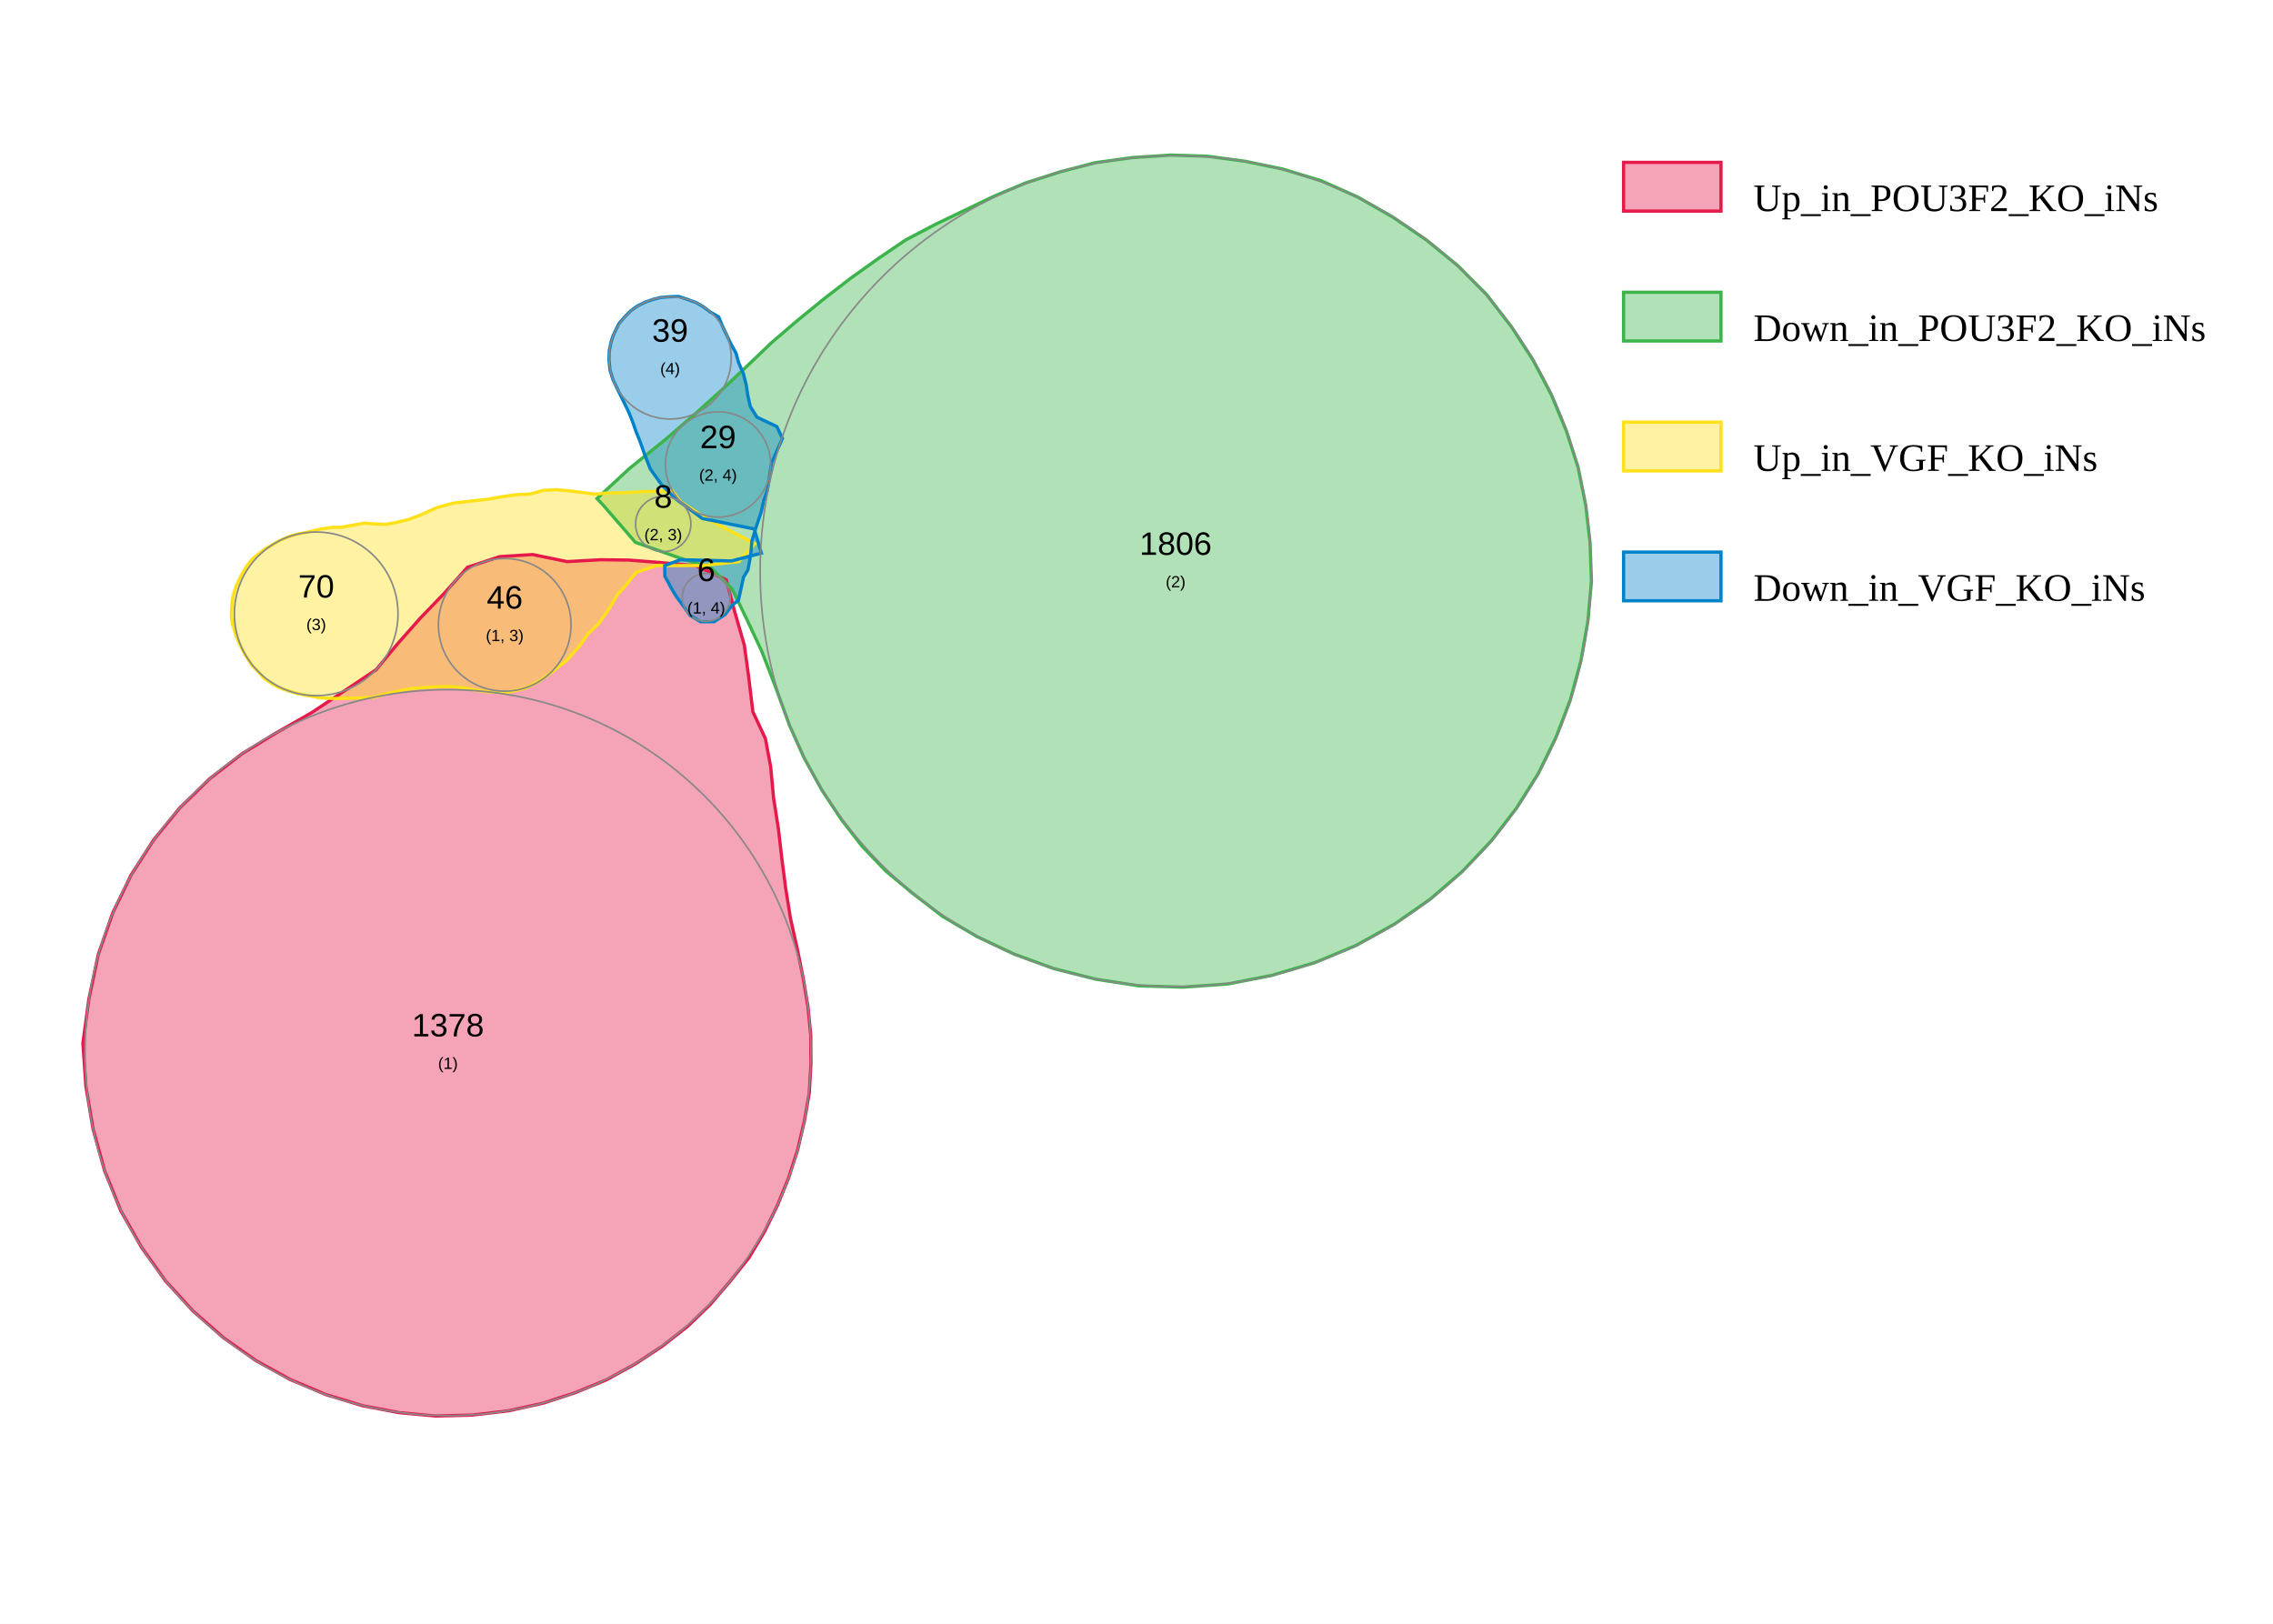
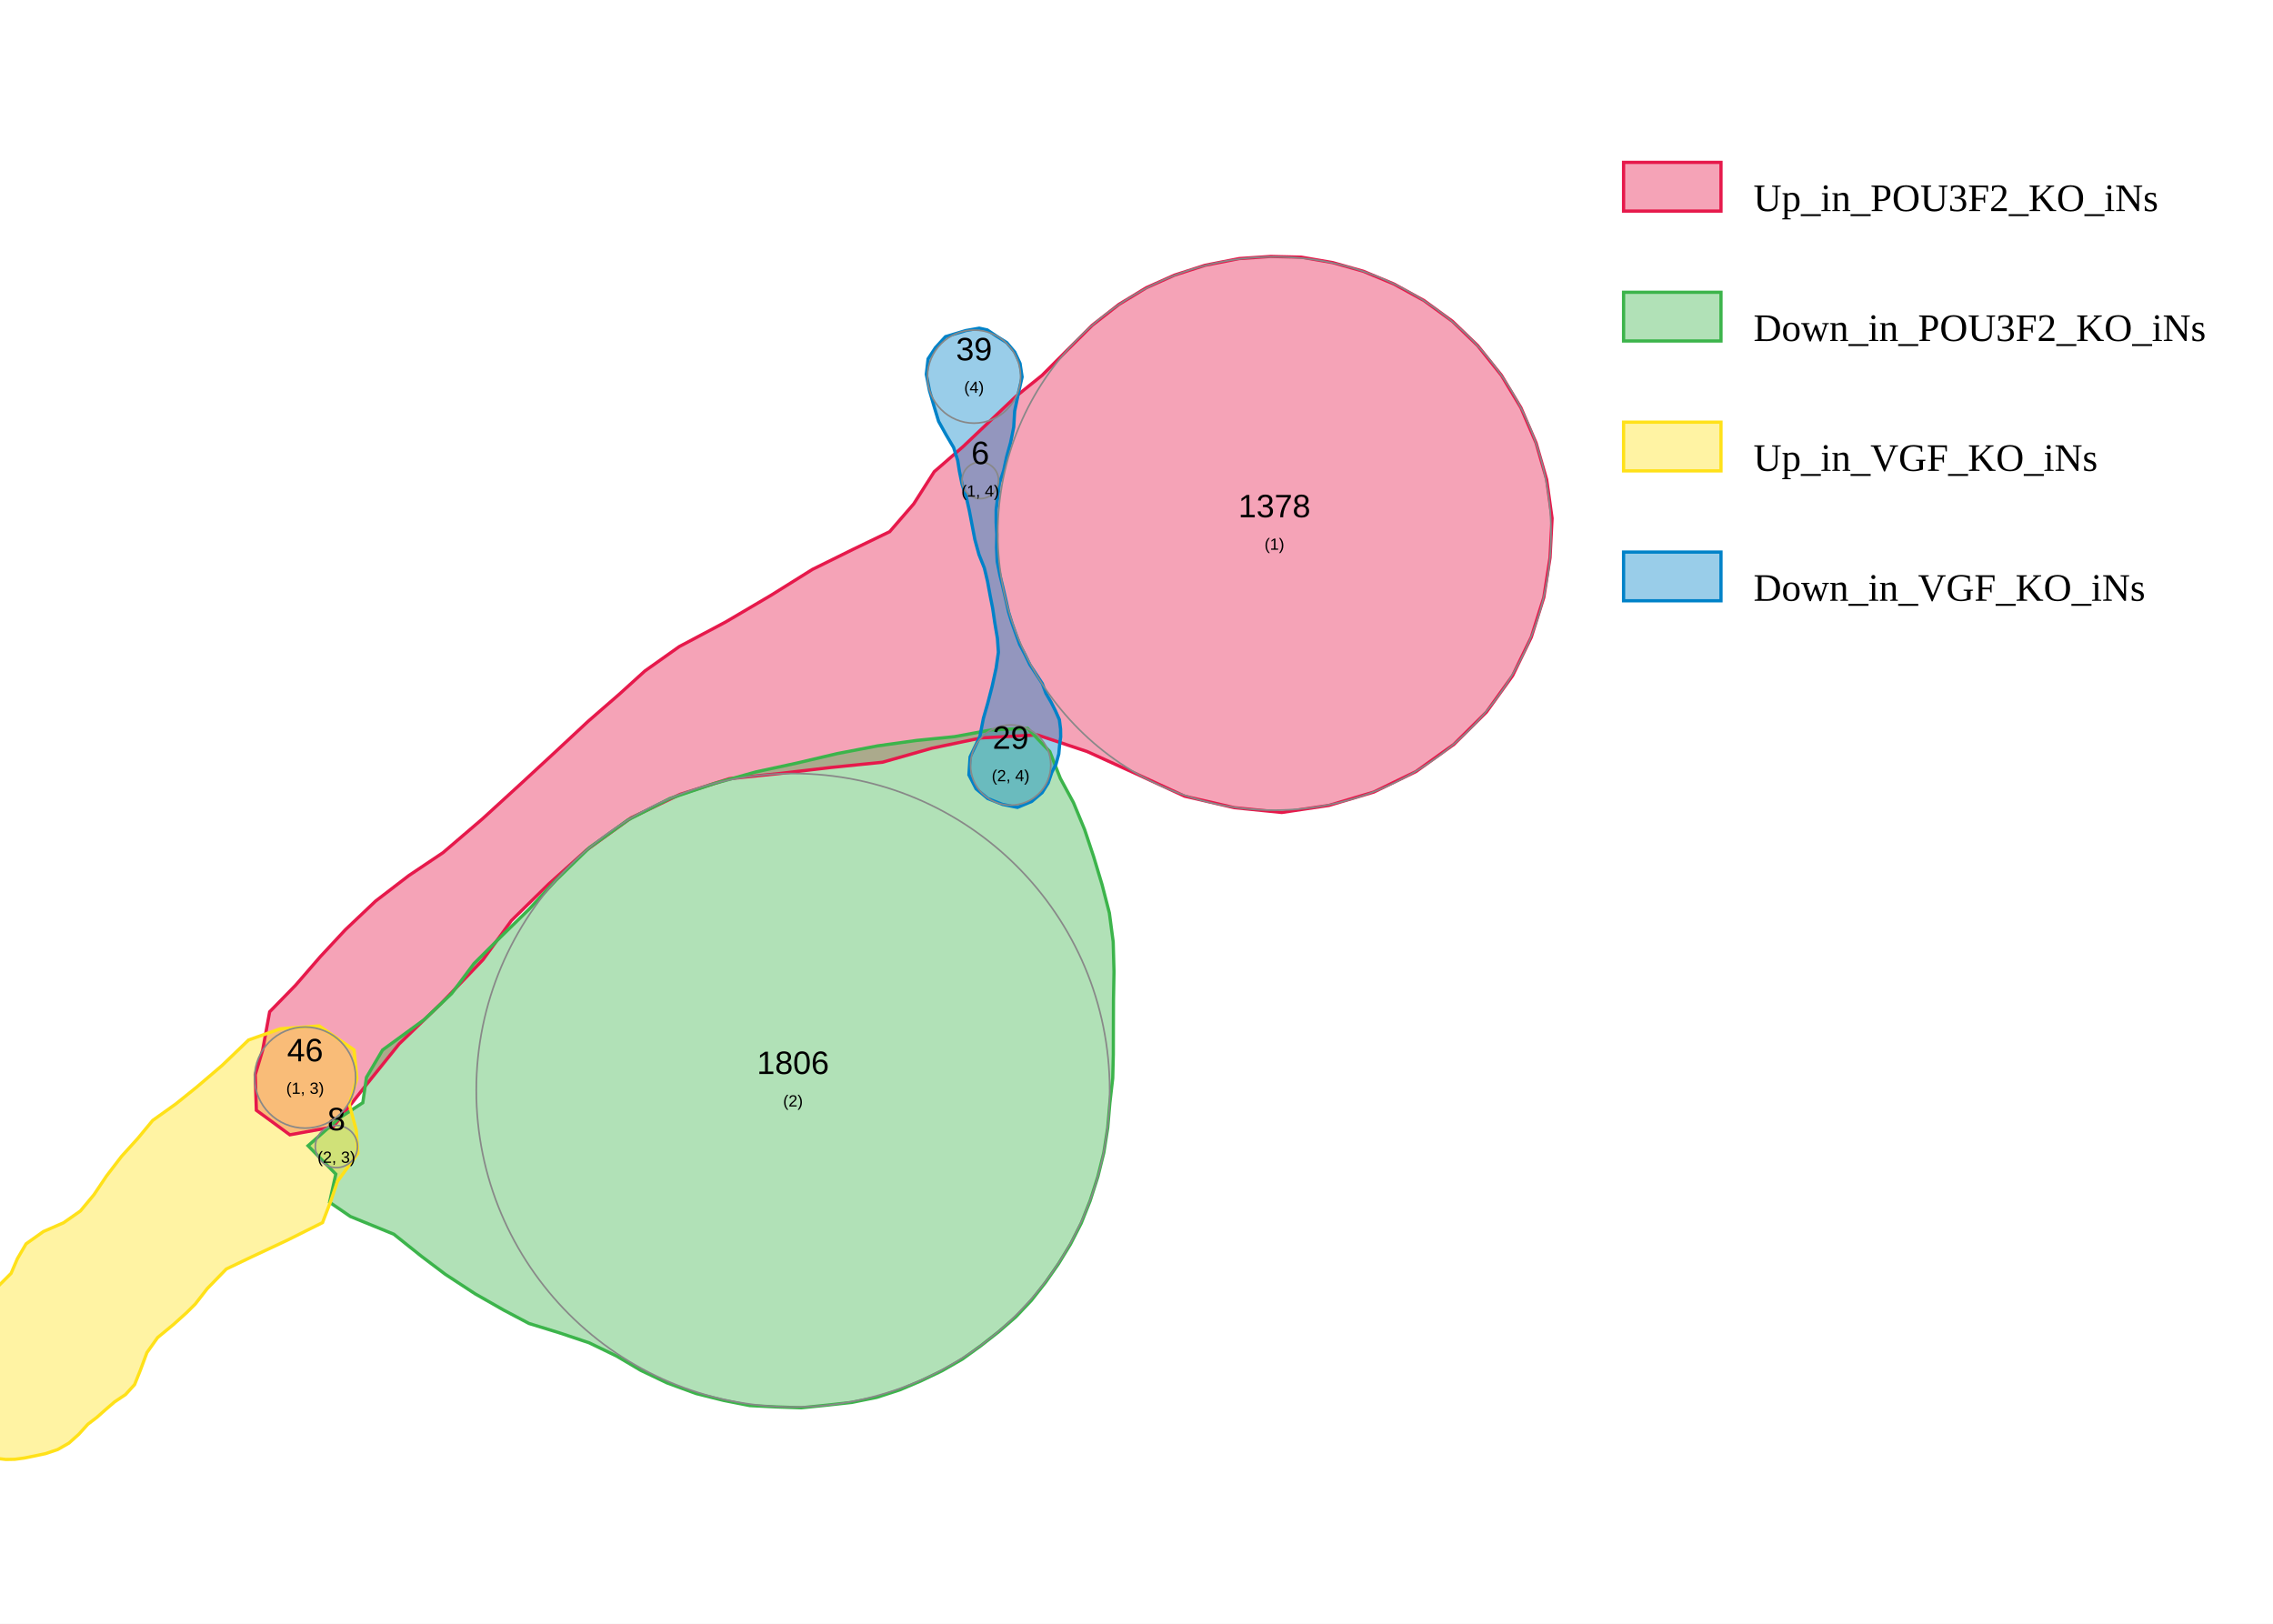
<svg xmlns="http://www.w3.org/2000/svg" xmlns:xlink="http://www.w3.org/1999/xlink" width="700" height="500">
  <defs>
    <style type="text/css">
  .borderLine {
	   stroke: none;
	   fill-opacity: 0.4;
  }
  .outLine {
	   stroke-width: 1;
	   fill: none;
  }
  .circle {
	   stroke: #888888;
	   stroke-width: 0.5;
	   fill: none;
    pointer-events: all;
  }
  .spcircle {
	   stroke: #FF2222;
	   stroke-width: 1;
	   fill: none;
    pointer-events: all;
  }
  .tLabel {
	   font-family: Arial;
    pointer-events: none;
	   font-size: 14px;
	   text-anchor: middle;
	   alignment-baseline: central;
  }
  .nLabel {
	   font-family: Arial;
    pointer-events: none;
	   font-size: 10px;
	   text-anchor: middle;
	   alignment-baseline: central;
  }
  .belong {
	   font-family: Arial;
    pointer-events: none;
	   font-size: 5px;
	   text-anchor: middle;
	   alignment-baseline: central;
  }
  .p0{
    stroke: none;
    fill: #e6194b;
  }
  .q0{
    fill: none;
    stroke: #e6194b;
  }
  .p1{
    stroke: none;
    fill: #3cb44b;
  }
  .q1{
    fill: none;
    stroke: #3cb44b;
  }
  .p2{
    stroke: none;
    fill: #ffe119;
  }
  .q2{
    fill: none;
    stroke: #ffe119;
  }
  .p3{
    stroke: none;
    fill: #0082c8;
  }
  .q3{
    fill: none;
    stroke: #0082c8;
  }

</style>
    <symbol id="bl0">
-       <path d="M 230.60 208.71 L 229.23 198.69 L 226.24 188.29 L 223.68 178.55 L 214.44 174.22 L 203.86 173.27 L 193.69 172.46 L 184.94 172.36 L 174.66 172.94 L 163.99 170.75 L 153.88 171.41 L 143.98 174.67 L 136.76 182.75 L 129.41 190.37 L 122.36 198.34 L 115.86 206.20 L 105.75 212.95 L 95.81 219.55 L 84.91 225.76 L 74.49 232.12 L 64.56 239.81 L 55.43 248.70 L 47.38 258.54 L 40.42 269.34 L 34.73 281.07 L 30.27 293.89 L 27.37 307.62 L 25.53 321.22 L 26.45 334.52 L 28.66 347.68 L 32.22 360.54 L 37.19 372.80 L 43.59 384.11 L 50.99 394.46 L 59.43 403.70 L 68.80 411.92 L 78.83 418.98 L 89.38 424.81 L 100.35 429.42 L 111.60 432.85 L 122.87 434.99 L 134.11 436.03 L 145.44 435.74 L 156.56 434.44 L 167.21 432.09 L 177.08 428.88 L 186.75 424.89 L 195.57 420.05 L 203.98 414.52 L 211.90 408.30 L 218.69 401.74 L 224.90 394.49 L 230.63 387.33 L 235.40 379.36 L 239.45 371.11 L 242.87 362.71 L 245.64 354.10 L 247.73 345.18 L 249.22 336.54 L 249.74 327.61 L 249.68 318.75 L 248.82 309.97 L 247.36 301.22 L 245.51 292.04 L 243.45 282.86 L 241.96 273.52 L 240.79 264.48 L 239.74 255.35 L 238.24 245.76 L 237.34 236.12 L 235.72 227.44 L 231.86 219.18 Z" />
+       <path d="M 148.64 252.10 L 136.44 262.55 L 125.91 269.61 L 115.69 277.45 L 106.36 286.30 L 98.65 294.58 L 91.02 303.39 L 83.04 311.57 L 80.90 323.32 L 78.60 330.93 L 78.95 341.89 L 89.26 349.44 L 102.59 347.01 L 112.86 333.98 L 122.92 321.46 L 135.79 309.07 L 148.75 295.52 L 157.48 283.49 L 169.06 272.15 L 180.70 261.70 L 194.39 251.82 L 209.44 244.61 L 224.61 239.78 L 240.33 238.16 L 255.81 236.34 L 271.74 234.72 L 287.05 230.39 L 302.13 227.23 L 319.44 226.30 L 334.77 231.41 L 349.51 238.10 L 364.82 245.17 L 380.13 248.71 L 394.74 250.18 L 409.31 248.00 L 423.07 243.90 L 436.08 237.58 L 447.73 229.22 L 457.77 219.26 L 465.82 208.06 L 471.58 196.20 L 475.44 183.95 L 477.35 171.74 L 477.98 159.59 L 476.31 147.66 L 473.06 136.41 L 468.39 125.55 L 462.38 115.56 L 455.06 106.41 L 447.30 98.94 L 438.57 92.57 L 429.27 87.45 L 419.86 83.53 L 410.45 80.87 L 400.74 79.19 L 391.35 78.97 L 381.66 79.62 L 371.11 81.69 L 361.68 84.73 L 353.03 88.60 L 344.58 93.74 L 336.37 100.16 L 328.62 107.86 L 320.94 115.56 L 312.96 121.98 L 304.56 129.95 L 296.64 137.48 L 287.71 145.25 L 281.40 155.15 L 273.99 163.72 L 262.59 169.22 L 250.21 175.33 L 237.42 183.32 L 223.45 191.54 L 209.18 199.11 L 198.62 206.60 L 190.71 213.77 L 181.10 222.13 L 170.98 231.57 L 160.84 240.94 Z" />
    </symbol>
    <symbol id="bl1">
-       <path d="M 262.03 85.64 L 253.98 91.84 L 245.70 98.59 L 237.70 105.43 L 230.30 112.50 L 222.59 119.79 L 214.07 127.46 L 204.88 135.37 L 193.86 144.25 L 183.85 153.51 L 185.78 155.57 L 195.68 167.01 L 209.07 171.74 L 219.12 174.99 L 225.47 181.37 L 230.14 191.01 L 234.67 200.73 L 238.96 211.87 L 243.16 223.41 L 247.62 233.35 L 253.13 243.33 L 259.11 252.37 L 265.57 260.67 L 272.76 268.18 L 281.00 275.04 L 290.32 282.20 L 300.92 288.43 L 312.37 293.83 L 324.57 298.27 L 337.42 301.52 L 350.83 303.58 L 364.38 303.97 L 378.09 303.00 L 391.57 300.38 L 404.89 296.44 L 417.62 291.14 L 429.56 284.49 L 440.44 276.90 L 450.37 268.33 L 459.33 258.85 L 467.05 248.82 L 473.74 238.21 L 479.20 227.04 L 483.61 215.49 L 486.88 203.44 L 489.04 191.12 L 490.11 178.94 L 489.68 167.14 L 488.37 155.64 L 486.00 143.90 L 482.42 132.78 L 477.67 121.35 L 472.00 110.66 L 465.46 100.59 L 457.78 90.68 L 448.95 81.80 L 439.34 73.94 L 428.98 66.87 L 418.17 60.69 L 406.90 55.67 L 395.15 52.09 L 383.39 49.65 L 371.93 48.12 L 360.54 47.75 L 348.75 48.52 L 337.36 50.09 L 326.49 52.91 L 315.83 56.35 L 306.29 60.35 L 297.29 64.66 L 288.10 69.07 L 278.92 73.88 L 270.37 79.69 Z" />
+       <path d="M 171.25 271.01 L 162.97 279.93 L 154.14 288.57 L 145.94 296.75 L 139.08 305.96 L 130.59 314.01 L 117.81 323.33 L 112.86 331.75 L 111.73 339.56 L 104.69 344.16 L 94.87 352.81 L 103.42 361.54 L 101.50 370.21 L 107.91 374.60 L 121.28 380.05 L 129.83 386.88 L 137.16 392.41 L 146.28 398.38 L 155.08 403.40 L 162.92 407.54 L 172.15 410.38 L 181.46 413.50 L 189.90 417.58 L 197.34 421.98 L 205.43 425.84 L 214.35 429.11 L 222.88 431.24 L 230.88 432.82 L 238.89 433.23 L 246.74 433.50 L 254.62 432.70 L 262.30 431.85 L 270.01 430.29 L 277.09 427.99 L 283.58 425.24 L 290.11 422.11 L 296.36 418.52 L 302.09 414.37 L 307.58 410.07 L 312.84 405.50 L 317.62 400.44 L 321.95 394.93 L 325.97 389.17 L 329.64 383.17 L 332.97 376.67 L 335.70 369.81 L 338.11 362.29 L 339.94 354.91 L 341.14 347.26 L 341.79 339.68 L 342.68 332.03 L 342.86 324.75 L 342.88 316.56 L 342.91 308.01 L 343.07 299.20 L 342.82 290.02 L 341.64 281.12 L 339.40 272.43 L 336.80 263.79 L 334.02 255.45 L 330.58 247.13 L 326.54 239.68 L 323.30 231.44 L 316.45 224.27 L 305.30 224.75 L 293.95 226.84 L 282.33 228.00 L 270.26 229.68 L 257.91 232.04 L 245.34 234.99 L 232.82 237.69 L 219.96 241.27 L 206.25 245.90 L 193.37 252.50 L 181.58 260.96 Z" />
    </symbol>
    <symbol id="bl2">
-       <path d="M 108.42 161.77 L 105.10 162.37 L 102.32 162.41 L 98.95 162.86 L 94.71 163.85 L 91.34 164.53 L 88.74 165.32 L 86.27 166.38 L 84.05 167.65 L 81.60 169.06 L 79.65 170.58 L 77.64 172.22 L 76.06 174.24 L 74.79 176.33 L 73.63 178.46 L 72.66 180.69 L 71.91 182.97 L 71.50 185.25 L 71.31 187.53 L 71.27 189.78 L 71.56 191.94 L 72.16 194.02 L 72.81 196.08 L 73.61 197.95 L 74.56 199.85 L 75.45 201.60 L 76.51 203.16 L 77.61 204.92 L 79.01 206.26 L 80.23 207.60 L 81.28 208.84 L 82.81 209.85 L 84.19 210.78 L 85.86 211.68 L 87.65 212.35 L 89.49 212.96 L 91.49 213.51 L 93.54 213.99 L 95.97 214.38 L 98.42 214.86 L 101.06 215.00 L 103.55 215.10 L 106.06 215.04 L 108.56 215.00 L 110.65 214.95 L 112.44 214.78 L 114.45 214.78 L 116.14 214.49 L 117.85 213.96 L 119.97 213.39 L 122.19 212.92 L 124.45 212.42 L 126.85 212.04 L 129.52 211.81 L 132.36 211.59 L 135.52 211.46 L 138.74 211.46 L 142.22 211.72 L 146.05 212.45 L 149.54 212.97 L 155.71 213.35 L 161.94 211.86 L 166.19 209.74 L 170.64 206.42 L 174.65 203.24 L 178.42 199.01 L 180.98 195.30 L 184.44 191.99 L 187.62 187.42 L 190.14 183.11 L 192.88 180.07 L 195.99 176.22 L 202.22 174.16 L 216.23 174.15 L 227.52 172.95 L 232.53 167.39 L 216.87 159.30 L 209.54 154.44 L 207.05 151.13 L 198.35 151.39 L 191.60 151.73 L 187.21 151.83 L 183.16 152.16 L 179.55 151.68 L 175.33 151.14 L 171.38 150.80 L 167.29 150.99 L 163.26 152.14 L 159.36 152.29 L 154.80 152.92 L 150.07 153.74 L 144.97 154.30 L 139.62 154.92 L 134.44 156.34 L 129.63 158.54 L 125.86 159.95 L 122.52 160.78 L 118.90 161.46 L 115.50 161.33 L 112.12 161.09 Z" />
+       <path d="M -4.72 412.38 L -4.92 415.57 L -6.29 418.54 L -7.98 421.84 L -8.95 425.42 L -9.42 428.83 L -9.63 432.14 L -9.67 435.17 L -9.48 438.06 L -9.07 440.61 L -8.44 442.81 L -7.51 444.72 L -6.19 446.33 L -4.58 447.56 L -2.70 448.50 L -0.59 449.14 L 1.82 449.41 L 4.55 449.36 L 7.50 448.97 L 10.70 448.32 L 14.09 447.60 L 17.76 446.36 L 21.25 444.36 L 24.24 441.68 L 27.06 438.56 L 29.84 436.44 L 32.43 434.14 L 35.27 431.69 L 38.64 429.44 L 41.45 426.36 L 43.26 421.84 L 45.25 416.50 L 48.54 411.87 L 53.33 407.93 L 57.44 404.23 L 60.13 401.56 L 63.82 396.81 L 69.69 390.77 L 77.63 386.97 L 88.39 381.94 L 99.33 376.48 L 101.99 369.51 L 103.90 363.84 L 110.22 355.13 L 109.72 348.00 L 107.56 339.96 L 109.91 332.15 L 109.04 323.31 L 98.30 315.91 L 86.33 316.79 L 76.56 320.24 L 68.42 328.06 L 60.57 334.76 L 54.15 339.93 L 47.02 345.01 L 42.48 350.50 L 37.41 356.11 L 32.83 362.09 L 28.91 367.92 L 24.76 372.90 L 19.57 376.53 L 13.36 379.23 L 8.03 383.02 L 5.37 387.56 L 3.41 392.11 L -1.02 396.53 L -5.80 400.41 L -7.38 404.78 L -6.17 409.04 Z" />
    </symbol>
    <symbol id="bl3">
-       <path d="M 230.31 121.78 L 229.77 118.36 L 228.90 114.94 L 227.49 111.75 L 226.64 108.67 L 225.15 106.02 L 223.78 103.12 L 222.47 100.39 L 221.34 97.59 L 218.75 96.08 L 216.67 94.51 L 214.39 93.18 L 211.54 92.13 L 208.95 91.29 L 206.15 91.38 L 203.38 91.61 L 201.12 92.18 L 198.76 93.01 L 196.31 94.22 L 194.25 95.71 L 192.29 97.68 L 190.57 99.72 L 189.59 101.70 L 188.79 103.42 L 188.18 105.33 L 187.62 108.07 L 187.54 110.86 L 187.85 113.94 L 188.76 116.90 L 190.04 119.59 L 191.30 122.15 L 192.33 124.21 L 193.52 126.68 L 194.80 129.81 L 195.84 132.80 L 197.05 135.79 L 198.43 139.68 L 200.26 144.39 L 203.80 149.35 L 208.26 153.73 L 216.29 159.66 L 232.28 162.88 L 234.48 170.34 L 225.26 172.74 L 209.50 172.35 L 204.71 174.19 L 204.75 177.44 L 206.69 181.02 L 208.17 183.53 L 210.60 186.82 L 212.50 189.47 L 215.76 191.45 L 219.91 191.44 L 223.30 189.24 L 225.41 186.44 L 227.40 184.85 L 228.19 181.37 L 228.97 177.76 L 230.34 175.48 L 231.20 170.76 L 231.56 166.57 L 232.89 162.20 L 234.43 157.63 L 235.15 154.34 L 236.33 150.95 L 237.60 142.59 L 240.97 135.00 L 239.23 131.35 L 233.13 128.47 L 231.06 125.19 Z" />
+       <path d="M 309.10 144.84 L 309.97 140.81 L 311.22 136.30 L 312.19 131.51 L 312.48 126.58 L 313.69 120.79 L 314.77 116.09 L 314.13 111.91 L 312.50 108.40 L 310.06 105.51 L 306.86 103.49 L 304.04 101.60 L 301.57 101.06 L 297.43 101.79 L 291.18 103.67 L 288.09 107.05 L 285.82 110.50 L 285.27 115.26 L 286.25 120.31 L 287.61 124.96 L 289.06 129.76 L 291.37 133.90 L 293.68 137.81 L 294.93 141.75 L 295.47 145.18 L 296.27 149.11 L 297.56 152.99 L 298.50 157.18 L 299.34 161.56 L 300.22 166.15 L 301.49 170.77 L 303.15 174.94 L 304.12 179.00 L 304.92 183.38 L 305.69 187.27 L 306.37 191.87 L 307.17 196.57 L 307.47 200.86 L 306.77 205.72 L 305.53 211.38 L 304.18 216.59 L 302.84 221.23 L 301.76 226.82 L 298.75 233.07 L 298.39 238.61 L 300.60 242.89 L 304.19 245.89 L 308.73 247.70 L 313.34 248.62 L 317.74 246.78 L 320.94 244.07 L 322.79 241.13 L 323.91 237.84 L 325.21 235.31 L 326.07 232.17 L 326.33 229.27 L 326.65 226.90 L 326.61 224.51 L 326.25 221.62 L 325.05 218.91 L 323.68 216.18 L 322.11 213.50 L 320.99 210.50 L 319.18 207.72 L 317.16 204.66 L 315.69 201.61 L 314.03 198.46 L 312.84 195.19 L 311.67 191.92 L 310.62 188.51 L 309.76 184.70 L 308.88 180.92 L 307.94 177.10 L 307.10 172.91 L 306.90 168.66 L 306.99 164.52 L 306.78 160.92 L 306.78 156.92 L 307.26 153.14 L 307.79 148.86 Z" />
    </symbol>
  </defs>
  <rect width="700" height="500" style="fill:#fff;stroke-width:0" />
  <use class="p0 borderLine" xlink:href="#bl0" />
  <use class="p1 borderLine" xlink:href="#bl1" />
  <use class="p2 borderLine" xlink:href="#bl2" />
  <use class="p3 borderLine" xlink:href="#bl3" />
  <use class="q0 outLine" xlink:href="#bl0" />
  <use class="q1 outLine" xlink:href="#bl1" />
  <use class="q2 outLine" xlink:href="#bl2" />
  <use class="q3 outLine" xlink:href="#bl3" />
-   <circle class="circle" cx="137.952" cy="324.137" r="111.767" />
-   <text class="tLabel" x="137.95" y="304.14" />
-   <text class="nLabel" x="137.95" y="319.14">1378</text>
-   <text class="belong" x="137.95" y="329.14">(1)</text>
-   <circle class="circle" cx="362.048" cy="175.863" r="127.952" />
-   <text class="tLabel" x="362.05" y="155.86" />
-   <text class="nLabel" x="362.05" y="170.86">1806</text>
-   <text class="belong" x="362.05" y="180.86">(2)</text>
-   <circle class="circle" cx="204.253" cy="161.351" r="8.516" />
-   <text class="tLabel" x="204.25" y="141.35" />
-   <text class="nLabel" x="204.25" y="156.35">8</text>
-   <text class="belong" x="204.25" y="166.35">(2, 3)</text>
-   <circle class="circle" cx="221.122" cy="143.012" r="16.214" />
-   <text class="tLabel" x="221.12" y="123.01" />
-   <text class="nLabel" x="221.12" y="138.01">29</text>
-   <text class="belong" x="221.12" y="148.01">(2, 4)</text>
-   <circle class="circle" cx="97.378" cy="189.018" r="25.191" />
-   <text class="tLabel" x="97.38" y="169.02" />
-   <text class="nLabel" x="97.38" y="184.02">70</text>
-   <text class="belong" x="97.38" y="194.02">(3)</text>
-   <circle class="circle" cx="155.437" cy="192.41" r="20.421" />
-   <text class="tLabel" x="155.44" y="172.41" />
-   <text class="nLabel" x="155.44" y="187.41">46</text>
-   <text class="belong" x="155.44" y="197.41">(1, 3)</text>
-   <circle class="circle" cx="206.37" cy="110.224" r="18.803" />
-   <text class="tLabel" x="206.37" y="90.22" />
-   <text class="nLabel" x="206.37" y="105.22">39</text>
-   <text class="belong" x="206.37" y="115.22">(4)</text>
-   <circle class="circle" cx="217.49" cy="183.934" r="7.375" />
-   <text class="tLabel" x="217.49" y="163.93" />
-   <text class="nLabel" x="217.49" y="178.93">6</text>
-   <text class="belong" x="217.49" y="188.93">(1, 4)</text>
+   <circle class="circle" cx="392.469" cy="164.275" r="85.194" />
+   <text class="tLabel" x="392.47" y="144.28" />
+   <text class="nLabel" x="392.47" y="159.28">1378</text>
+   <text class="belong" x="392.47" y="169.28">(1)</text>
+   <circle class="circle" cx="244.213" cy="335.725" r="97.531" />
+   <text class="tLabel" x="244.21" y="315.72" />
+   <text class="nLabel" x="244.21" y="330.72">1806</text>
+   <text class="belong" x="244.21" y="340.72">(2)</text>
+   <circle class="circle" cx="103.605" cy="353.058" r="6.491" />
+   <text class="tLabel" x="103.60" y="333.06" />
+   <text class="nLabel" x="103.60" y="348.06">8</text>
+   <text class="belong" x="103.60" y="358.06">(2, 3)</text>
+   <circle class="circle" cx="311.241" cy="235.579" r="12.359" />
+   <text class="tLabel" x="311.24" y="215.58" />
+   <text class="nLabel" x="311.24" y="230.58">29</text>
+   <text class="belong" x="311.24" y="240.58">(2, 4)</text>
+   <circle class="circle" cx="93.965" cy="331.821" r="15.566" />
+   <text class="tLabel" x="93.96" y="311.82" />
+   <text class="nLabel" x="93.96" y="326.82">46</text>
+   <text class="belong" x="93.96" y="336.82">(1, 3)</text>
+   <circle class="circle" cx="299.968" cy="115.974" r="14.332" />
+   <text class="tLabel" x="299.97" y="95.97" />
+   <text class="nLabel" x="299.97" y="110.97">39</text>
+   <text class="belong" x="299.97" y="120.97">(4)</text>
+   <circle class="circle" cx="301.892" cy="147.918" r="5.622" />
+   <text class="tLabel" x="301.89" y="127.92" />
+   <text class="nLabel" x="301.89" y="142.92">6</text>
+   <text class="belong" x="301.89" y="152.92">(1, 4)</text>
  <rect class="p0 borderLine" x="500.00" y="50.00" width="30.00" height="15.00" />
  <rect class="q0" x="500.00" y="50.00" width="30.00" height="15.00" />
  <text class="legend" x="540.00" y="65.00">Up_in_POU3F2_KO_iNs</text>
  <rect class="p1 borderLine" x="500.00" y="90.00" width="30.00" height="15.00" />
  <rect class="q1" x="500.00" y="90.00" width="30.00" height="15.00" />
  <text class="legend" x="540.00" y="105.00">Down_in_POU3F2_KO_iNs</text>
  <rect class="p2 borderLine" x="500.00" y="130.00" width="30.00" height="15.00" />
  <rect class="q2" x="500.00" y="130.00" width="30.00" height="15.00" />
  <text class="legend" x="540.00" y="145.00">Up_in_VGF_KO_iNs</text>
  <rect class="p3 borderLine" x="500.00" y="170.00" width="30.00" height="15.00" />
  <rect class="q3" x="500.00" y="170.00" width="30.00" height="15.00" />
  <text class="legend" x="540.00" y="185.00">Down_in_VGF_KO_iNs</text>
</svg>
